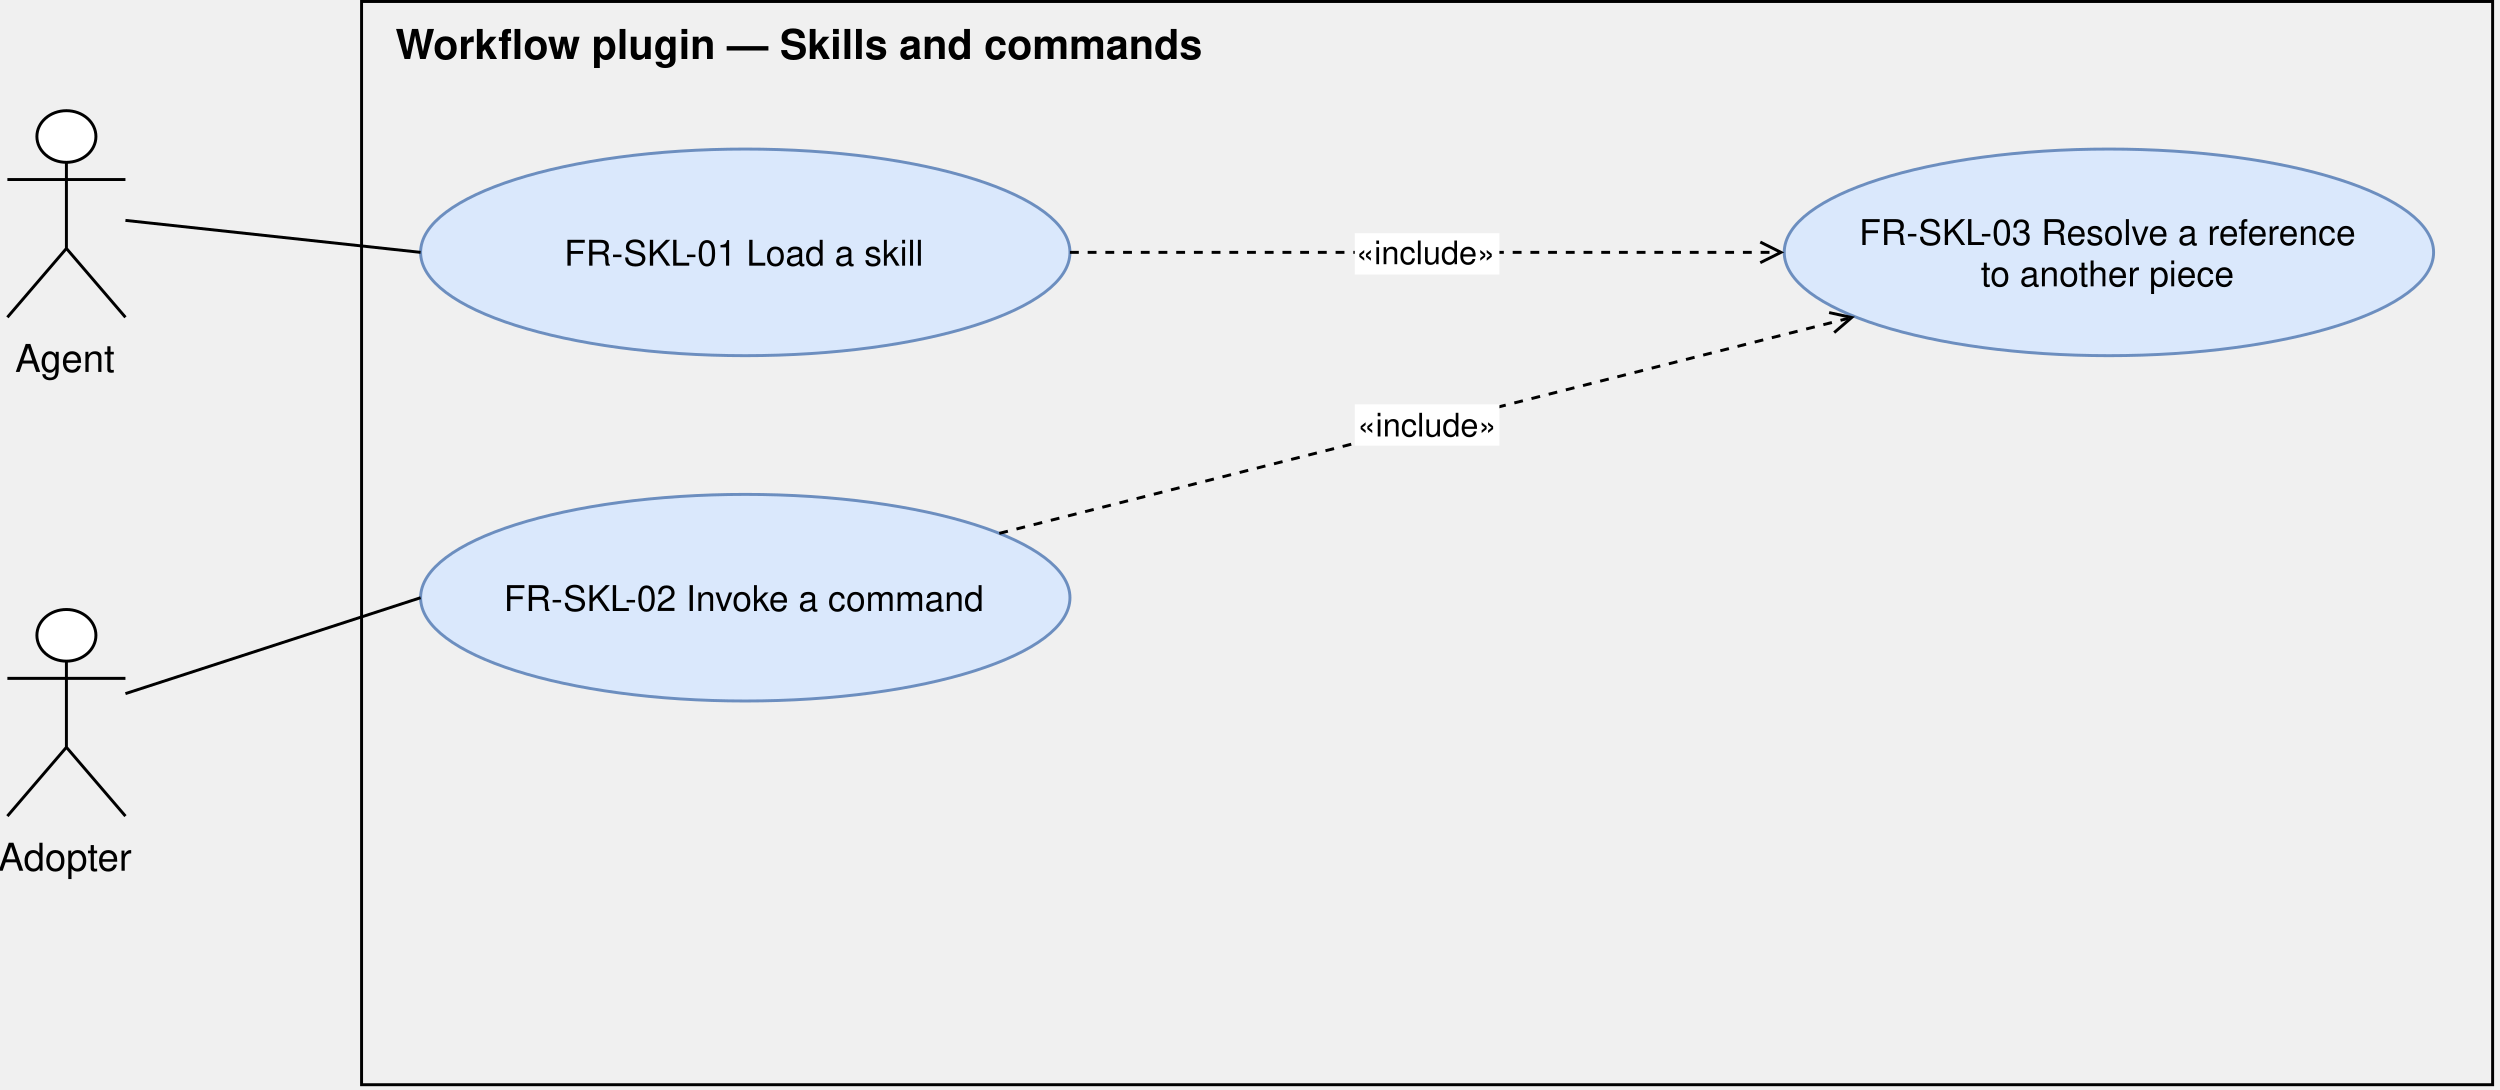
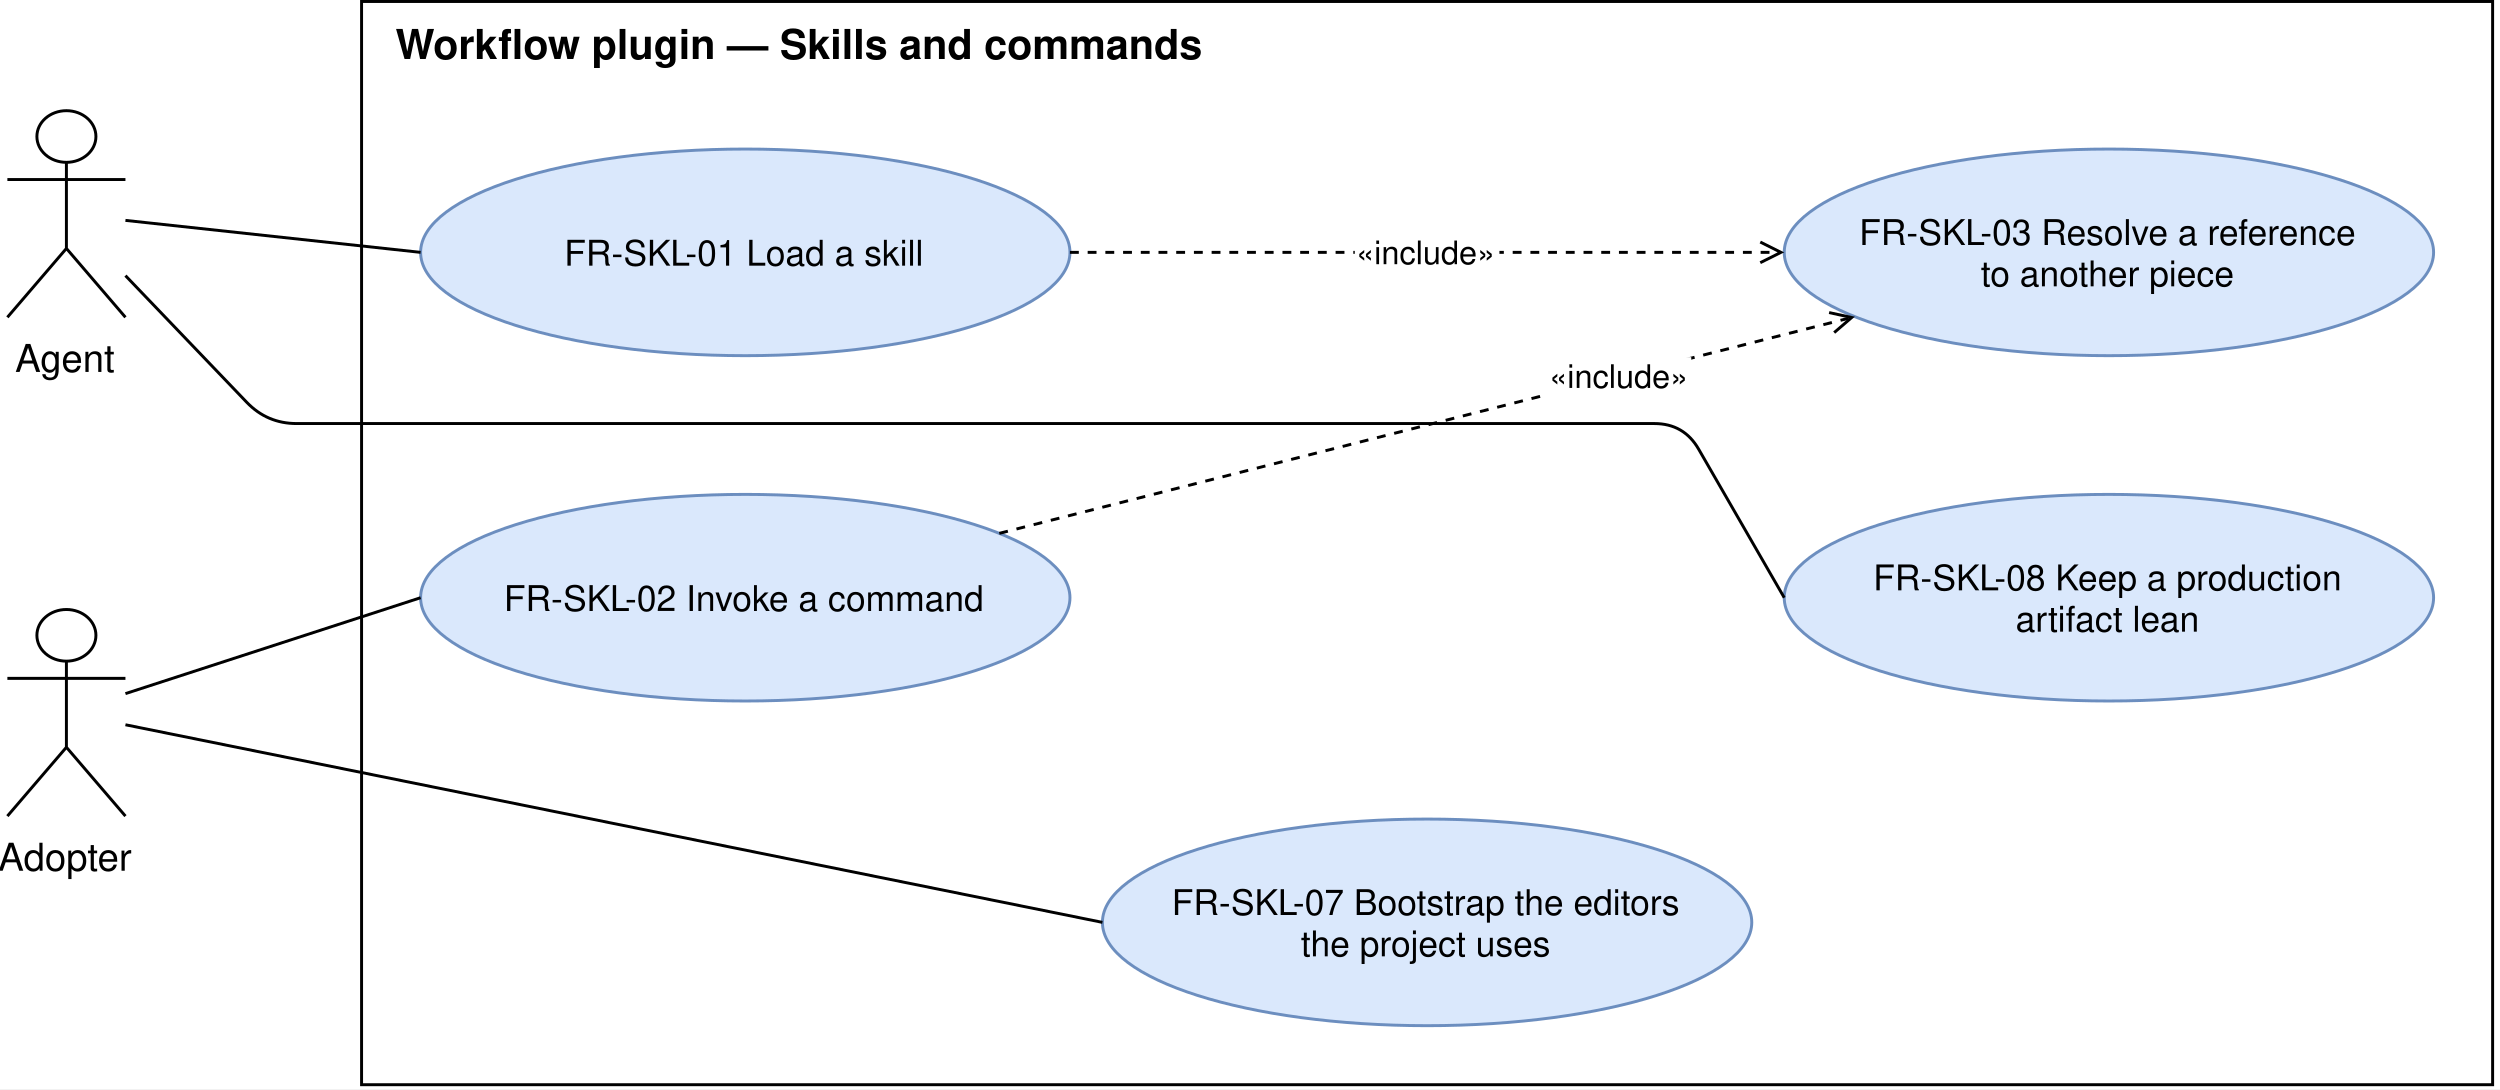
- <svg xmlns="http://www.w3.org/2000/svg" style="background: transparent; background-color: transparent; color-scheme: light;" version="1.1" width="847px" height="369px" viewBox="0 0 847 369" content="&lt;mxfile host=&quot;Electron&quot;&gt;&#10;  &lt;diagram name=&quot;Page-1&quot; id=&quot;0&quot;&gt;&#10;    &lt;mxGraphModel dx=&quot;-487&quot; dy=&quot;-145&quot; grid=&quot;0&quot; gridSize=&quot;10&quot; guides=&quot;1&quot; tooltips=&quot;1&quot; connect=&quot;1&quot; arrows=&quot;1&quot; fold=&quot;0&quot; page=&quot;0&quot; pageScale=&quot;1&quot; pageWidth=&quot;850&quot; pageHeight=&quot;1100&quot; background=&quot;#ffffff&quot; math=&quot;0&quot; shadow=&quot;0&quot;&gt;&#10;      &lt;root&gt;&#10;        &lt;mxCell id=&quot;0&quot; /&gt;&#10;        &lt;mxCell id=&quot;1&quot; parent=&quot;0&quot; /&gt;&#10;        &lt;mxCell id=&quot;c2&quot; parent=&quot;1&quot; style=&quot;rounded=0;fillColor=none;verticalAlign=top;align=left;spacingLeft=10;fontStyle=1;fontSize=14;html=0;&quot; value=&quot;Workflow plugin — Skills and commands&quot; vertex=&quot;1&quot;&gt;&#10;          &lt;mxGeometry height=&quot;367&quot; width=&quot;722&quot; x=&quot;162&quot; y=&quot;41&quot; as=&quot;geometry&quot; /&gt;&#10;        &lt;/mxCell&gt;&#10;        &lt;mxCell id=&quot;c3&quot; parent=&quot;1&quot; style=&quot;ellipse;fontSize=12;fillColor=#dae8fc;strokeColor=#6c8ebf;html=0;&quot; value=&quot;FR-SKL-01 Load a skill&quot; vertex=&quot;1&quot;&gt;&#10;          &lt;mxGeometry height=&quot;70&quot; width=&quot;220&quot; x=&quot;182&quot; y=&quot;91&quot; as=&quot;geometry&quot; /&gt;&#10;        &lt;/mxCell&gt;&#10;        &lt;mxCell id=&quot;c4&quot; parent=&quot;1&quot; style=&quot;ellipse;fontSize=12;fillColor=#dae8fc;strokeColor=#6c8ebf;html=0;&quot; value=&quot;FR-SKL-02 Invoke a command&quot; vertex=&quot;1&quot;&gt;&#10;          &lt;mxGeometry height=&quot;70&quot; width=&quot;220&quot; x=&quot;182&quot; y=&quot;208&quot; as=&quot;geometry&quot; /&gt;&#10;        &lt;/mxCell&gt;&#10;        &lt;mxCell id=&quot;c5&quot; parent=&quot;1&quot; style=&quot;ellipse;fontSize=12;fillColor=#dae8fc;strokeColor=#6c8ebf;html=0;&quot; value=&quot;FR-SKL-03 Resolve a reference&amp;#xa;to another piece&quot; vertex=&quot;1&quot;&gt;&#10;          &lt;mxGeometry height=&quot;70&quot; width=&quot;220&quot; x=&quot;644&quot; y=&quot;91&quot; as=&quot;geometry&quot; /&gt;&#10;        &lt;/mxCell&gt;&#10;        &lt;mxCell id=&quot;c6&quot; parent=&quot;1&quot; style=&quot;shape=umlActor;verticalLabelPosition=bottom;verticalAlign=top;fontSize=13;html=0;&quot; value=&quot;Agent&quot; vertex=&quot;1&quot;&gt;&#10;          &lt;mxGeometry height=&quot;70&quot; width=&quot;40&quot; x=&quot;42&quot; y=&quot;78&quot; as=&quot;geometry&quot; /&gt;&#10;        &lt;/mxCell&gt;&#10;        &lt;mxCell id=&quot;c7&quot; edge=&quot;1&quot; parent=&quot;1&quot; source=&quot;c6&quot; style=&quot;endArrow=none;entryX=0;entryY=0.5;html=0;fontSize=11;labelBackgroundColor=#ffffff;&quot; target=&quot;c3&quot; value=&quot;&quot;&gt;&#10;          &lt;mxGeometry relative=&quot;1&quot; as=&quot;geometry&quot; /&gt;&#10;        &lt;/mxCell&gt;&#10;        &lt;mxCell id=&quot;c8&quot; parent=&quot;1&quot; style=&quot;shape=umlActor;verticalLabelPosition=bottom;verticalAlign=top;fontSize=13;html=0;&quot; value=&quot;Adopter&quot; vertex=&quot;1&quot;&gt;&#10;          &lt;mxGeometry height=&quot;70&quot; width=&quot;40&quot; x=&quot;42&quot; y=&quot;247&quot; as=&quot;geometry&quot; /&gt;&#10;        &lt;/mxCell&gt;&#10;        &lt;mxCell id=&quot;c9&quot; edge=&quot;1&quot; parent=&quot;1&quot; source=&quot;c8&quot; style=&quot;endArrow=none;entryX=0;entryY=0.5;html=0;fontSize=11;labelBackgroundColor=#ffffff;&quot; target=&quot;c4&quot; value=&quot;&quot;&gt;&#10;          &lt;mxGeometry relative=&quot;1&quot; as=&quot;geometry&quot; /&gt;&#10;        &lt;/mxCell&gt;&#10;        &lt;mxCell id=&quot;c10&quot; edge=&quot;1&quot; parent=&quot;1&quot; source=&quot;c3&quot; style=&quot;dashed=1;endArrow=open;endFill=0;html=0;fontSize=11;labelBackgroundColor=#ffffff;&quot; target=&quot;c5&quot; value=&quot;«include»&quot;&gt;&#10;          &lt;mxGeometry relative=&quot;1&quot; as=&quot;geometry&quot; /&gt;&#10;        &lt;/mxCell&gt;&#10;        &lt;mxCell id=&quot;c11&quot; edge=&quot;1&quot; parent=&quot;1&quot; source=&quot;c4&quot; style=&quot;dashed=1;endArrow=open;endFill=0;html=0;fontSize=11;labelBackgroundColor=#ffffff;&quot; target=&quot;c5&quot; value=&quot;«include»&quot;&gt;&#10;          &lt;mxGeometry relative=&quot;1&quot; as=&quot;geometry&quot; /&gt;&#10;        &lt;/mxCell&gt;&#10;      &lt;/root&gt;&#10;    &lt;/mxGraphModel&gt;&#10;  &lt;/diagram&gt;&#10;&lt;/mxfile&gt;&#10;">
+ <svg xmlns="http://www.w3.org/2000/svg" style="background: #ffffff; background-color: #ffffff; color-scheme: light;" version="1.1" width="847px" height="369px" viewBox="0 0 847 369" content="&lt;mxfile host=&quot;Electron&quot;&gt;&#10;  &lt;diagram name=&quot;Page-1&quot; id=&quot;0&quot;&gt;&#10;    &lt;mxGraphModel grid=&quot;0&quot; gridSize=&quot;10&quot; guides=&quot;1&quot; tooltips=&quot;1&quot; connect=&quot;1&quot; arrows=&quot;1&quot; fold=&quot;0&quot; page=&quot;0&quot; pageScale=&quot;1&quot; pageWidth=&quot;850&quot; pageHeight=&quot;1100&quot; background=&quot;#ffffff&quot; math=&quot;0&quot; shadow=&quot;0&quot;&gt;&#10;      &lt;root&gt;&#10;        &lt;mxCell id=&quot;0&quot; /&gt;&#10;        &lt;mxCell id=&quot;1&quot; parent=&quot;0&quot; /&gt;&#10;        &lt;mxCell id=&quot;c2&quot; parent=&quot;1&quot; style=&quot;rounded=0;fillColor=none;verticalAlign=top;align=left;spacingLeft=10;fontStyle=1;fontSize=14;html=0;&quot; value=&quot;Workflow plugin — Skills and commands&quot; vertex=&quot;1&quot;&gt;&#10;          &lt;mxGeometry height=&quot;367&quot; width=&quot;722&quot; x=&quot;162&quot; y=&quot;41&quot; as=&quot;geometry&quot; /&gt;&#10;        &lt;/mxCell&gt;&#10;        &lt;mxCell id=&quot;c3&quot; parent=&quot;1&quot; style=&quot;ellipse;fontSize=12;fillColor=#dae8fc;strokeColor=#6c8ebf;html=0;&quot; value=&quot;FR-SKL-01 Load a skill&quot; vertex=&quot;1&quot;&gt;&#10;          &lt;mxGeometry height=&quot;70&quot; width=&quot;220&quot; x=&quot;182&quot; y=&quot;91&quot; as=&quot;geometry&quot; /&gt;&#10;        &lt;/mxCell&gt;&#10;        &lt;mxCell id=&quot;c4&quot; parent=&quot;1&quot; style=&quot;ellipse;fontSize=12;fillColor=#dae8fc;strokeColor=#6c8ebf;html=0;&quot; value=&quot;FR-SKL-02 Invoke a command&quot; vertex=&quot;1&quot;&gt;&#10;          &lt;mxGeometry height=&quot;70&quot; width=&quot;220&quot; x=&quot;182&quot; y=&quot;208&quot; as=&quot;geometry&quot; /&gt;&#10;        &lt;/mxCell&gt;&#10;        &lt;mxCell id=&quot;c5&quot; parent=&quot;1&quot; style=&quot;ellipse;fontSize=12;fillColor=#dae8fc;strokeColor=#6c8ebf;html=0;&quot; value=&quot;FR-SKL-03 Resolve a reference&amp;#xa;to another piece&quot; vertex=&quot;1&quot;&gt;&#10;          &lt;mxGeometry height=&quot;70&quot; width=&quot;220&quot; x=&quot;644&quot; y=&quot;91&quot; as=&quot;geometry&quot; /&gt;&#10;        &lt;/mxCell&gt;&#10;        &lt;mxCell id=&quot;c6&quot; parent=&quot;1&quot; style=&quot;shape=umlActor;verticalLabelPosition=bottom;verticalAlign=top;fontSize=13;html=0;&quot; value=&quot;Agent&quot; vertex=&quot;1&quot;&gt;&#10;          &lt;mxGeometry height=&quot;70&quot; width=&quot;40&quot; x=&quot;42&quot; y=&quot;78&quot; as=&quot;geometry&quot; /&gt;&#10;        &lt;/mxCell&gt;&#10;        &lt;mxCell id=&quot;c7&quot; edge=&quot;1&quot; parent=&quot;1&quot; source=&quot;c6&quot; style=&quot;endArrow=none;entryX=0;entryY=0.5;html=0;fontSize=11;labelBackgroundColor=#ffffff;&quot; target=&quot;c3&quot; value=&quot;&quot;&gt;&#10;          &lt;mxGeometry relative=&quot;1&quot; as=&quot;geometry&quot; /&gt;&#10;        &lt;/mxCell&gt;&#10;        &lt;mxCell id=&quot;c8&quot; parent=&quot;1&quot; style=&quot;shape=umlActor;verticalLabelPosition=bottom;verticalAlign=top;fontSize=13;html=0;&quot; value=&quot;Adopter&quot; vertex=&quot;1&quot;&gt;&#10;          &lt;mxGeometry height=&quot;70&quot; width=&quot;40&quot; x=&quot;42&quot; y=&quot;247&quot; as=&quot;geometry&quot; /&gt;&#10;        &lt;/mxCell&gt;&#10;        &lt;mxCell id=&quot;c9&quot; edge=&quot;1&quot; parent=&quot;1&quot; source=&quot;c8&quot; style=&quot;endArrow=none;entryX=0;entryY=0.5;html=0;fontSize=11;labelBackgroundColor=#ffffff;&quot; target=&quot;c4&quot; value=&quot;&quot;&gt;&#10;          &lt;mxGeometry relative=&quot;1&quot; as=&quot;geometry&quot; /&gt;&#10;        &lt;/mxCell&gt;&#10;        &lt;mxCell id=&quot;c10&quot; edge=&quot;1&quot; parent=&quot;1&quot; source=&quot;c3&quot; style=&quot;dashed=1;endArrow=open;endFill=0;html=0;fontSize=11;labelBackgroundColor=#ffffff;&quot; target=&quot;c5&quot; value=&quot;«include»&quot;&gt;&#10;          &lt;mxGeometry relative=&quot;1&quot; as=&quot;geometry&quot; /&gt;&#10;        &lt;/mxCell&gt;&#10;        &lt;mxCell id=&quot;c11&quot; edge=&quot;1&quot; parent=&quot;1&quot; source=&quot;c4&quot; style=&quot;dashed=1;endArrow=open;endFill=0;html=0;fontSize=11;labelBackgroundColor=#ffffff;&quot; target=&quot;c5&quot; value=&quot;«include»&quot;&gt;&#10;          &lt;mxGeometry relative=&quot;1&quot; x=&quot;0.45&quot; as=&quot;geometry&quot; /&gt;&#10;        &lt;/mxCell&gt;&#10;        &lt;mxCell id=&quot;c12&quot; parent=&quot;1&quot; style=&quot;ellipse;fontSize=12;fillColor=#dae8fc;strokeColor=#6c8ebf;html=0;&quot; value=&quot;FR-SKL-07 Bootstrap the editors&amp;#xa;the project uses&quot; vertex=&quot;1&quot;&gt;&#10;          &lt;mxGeometry height=&quot;70&quot; width=&quot;220&quot; x=&quot;413&quot; y=&quot;318&quot; as=&quot;geometry&quot; /&gt;&#10;        &lt;/mxCell&gt;&#10;        &lt;mxCell id=&quot;c13&quot; edge=&quot;1&quot; parent=&quot;1&quot; source=&quot;c8&quot; style=&quot;endArrow=none;entryX=0;entryY=0.5;html=0;fontSize=11;labelBackgroundColor=#ffffff;&quot; target=&quot;c12&quot; value=&quot;&quot;&gt;&#10;          &lt;mxGeometry relative=&quot;1&quot; as=&quot;geometry&quot; /&gt;&#10;        &lt;/mxCell&gt;&#10;        &lt;mxCell id=&quot;c14&quot; parent=&quot;1&quot; style=&quot;ellipse;fontSize=12;fillColor=#dae8fc;strokeColor=#6c8ebf;html=0;&quot; value=&quot;FR-SKL-08 Keep a production&amp;#xa;artifact lean&quot; vertex=&quot;1&quot;&gt;&#10;          &lt;mxGeometry height=&quot;70&quot; width=&quot;220&quot; x=&quot;644&quot; y=&quot;208&quot; as=&quot;geometry&quot; /&gt;&#10;        &lt;/mxCell&gt;&#10;        &lt;mxCell id=&quot;c15&quot; edge=&quot;1&quot; parent=&quot;1&quot; source=&quot;c6&quot; style=&quot;endArrow=none;entryX=0;entryY=0.5;html=0;fontSize=11;labelBackgroundColor=#ffffff;&quot; target=&quot;c14&quot; value=&quot;&quot;&gt;&#10;          &lt;mxGeometry relative=&quot;1&quot; as=&quot;geometry&quot;&gt;&#10;            &lt;Array as=&quot;points&quot;&gt;&#10;              &lt;mxPoint x=&quot;130&quot; y=&quot;184&quot; /&gt;&#10;              &lt;mxPoint x=&quot;610&quot; y=&quot;184&quot; /&gt;&#10;            &lt;/Array&gt;&#10;          &lt;/mxGeometry&gt;&#10;        &lt;/mxCell&gt;&#10;      &lt;/root&gt;&#10;    &lt;/mxGraphModel&gt;&#10;  &lt;/diagram&gt;&#10;&lt;/mxfile&gt;&#10;">
  <defs />
+   <rect fill="#ffffff" width="100%" height="100%" x="0" y="0" style="fill: rgb(255, 255, 255);" />
  <g>
    <g data-cell-id="0">
      <g data-cell-id="1">
        <g data-cell-id="c2">
          <g transform="translate(0.5,0.5)">
-             <rect x="122" y="0" width="722" height="367" fill="none" stroke="#000000" pointer-events="all" style="stroke: light-dark(rgb(0, 0, 0), rgb(255, 255, 255));" />
+             <rect x="122" y="0" width="722" height="367" fill="none" stroke="#000000" pointer-events="all" style="stroke: rgb(0, 0, 0);" />
          </g>
          <g>
-             <g fill="#000000" font-family="Helvetica" font-weight="bold" text-anchor="start" font-size="14px" style="fill: light-dark(rgb(0, 0, 0), rgb(255, 255, 255));">
+             <g fill="#000000" font-family="Helvetica" font-weight="bold" text-anchor="start" font-size="14px" style="fill: rgb(0, 0, 0);">
              <text x="134" y="20">Workflow plugin — Skills and commands</text>
            </g>
          </g>
        </g>
        <g data-cell-id="c3">
          <g transform="translate(0.5,0.5)">
-             <ellipse cx="252" cy="85" rx="110" ry="35" fill="#dae8fc" stroke="#6c8ebf" pointer-events="all" style="fill: light-dark(rgb(218, 232, 252), rgb(29, 41, 59)); stroke: light-dark(rgb(108, 142, 191), rgb(92, 121, 163));" />
+             <ellipse cx="252" cy="85" rx="110" ry="35" fill="#dae8fc" stroke="#6c8ebf" pointer-events="all" style="fill: rgb(218, 232, 252); stroke: rgb(108, 142, 191);" />
          </g>
          <g>
-             <g fill="#000000" font-family="Helvetica" text-anchor="middle" font-size="12px" style="fill: light-dark(rgb(0, 0, 0), rgb(255, 255, 255));">
+             <g fill="#000000" font-family="Helvetica" text-anchor="middle" font-size="12px" style="fill: rgb(0, 0, 0);">
              <text x="252" y="90">FR-SKL-01 Load a skill</text>
            </g>
          </g>
        </g>
        <g data-cell-id="c4">
          <g transform="translate(0.5,0.5)">
-             <ellipse cx="252" cy="202" rx="110" ry="35" fill="#dae8fc" stroke="#6c8ebf" pointer-events="all" style="fill: light-dark(rgb(218, 232, 252), rgb(29, 41, 59)); stroke: light-dark(rgb(108, 142, 191), rgb(92, 121, 163));" />
+             <ellipse cx="252" cy="202" rx="110" ry="35" fill="#dae8fc" stroke="#6c8ebf" pointer-events="all" style="fill: rgb(218, 232, 252); stroke: rgb(108, 142, 191);" />
          </g>
          <g>
-             <g fill="#000000" font-family="Helvetica" text-anchor="middle" font-size="12px" style="fill: light-dark(rgb(0, 0, 0), rgb(255, 255, 255));">
+             <g fill="#000000" font-family="Helvetica" text-anchor="middle" font-size="12px" style="fill: rgb(0, 0, 0);">
              <text x="252" y="207">FR-SKL-02 Invoke a command</text>
            </g>
          </g>
        </g>
        <g data-cell-id="c5">
          <g transform="translate(0.5,0.5)">
-             <ellipse cx="714" cy="85" rx="110" ry="35" fill="#dae8fc" stroke="#6c8ebf" pointer-events="all" style="fill: light-dark(rgb(218, 232, 252), rgb(29, 41, 59)); stroke: light-dark(rgb(108, 142, 191), rgb(92, 121, 163));" />
+             <ellipse cx="714" cy="85" rx="110" ry="35" fill="#dae8fc" stroke="#6c8ebf" pointer-events="all" style="fill: rgb(218, 232, 252); stroke: rgb(108, 142, 191);" />
          </g>
          <g>
-             <g fill="#000000" font-family="Helvetica" text-anchor="middle" font-size="12px" style="fill: light-dark(rgb(0, 0, 0), rgb(255, 255, 255));">
+             <g fill="#000000" font-family="Helvetica" text-anchor="middle" font-size="12px" style="fill: rgb(0, 0, 0);">
              <text x="714" y="83">FR-SKL-03 Resolve a reference</text>
              <text x="714" y="97">to another piece</text>
            </g>
          </g>
        </g>
        <g data-cell-id="c6">
          <g transform="translate(0.5,0.5)">
-             <ellipse cx="22" cy="45.75" rx="10" ry="8.75" fill="#ffffff" stroke="#000000" pointer-events="all" style="fill: light-dark(#ffffff, var(--ge-dark-color, #121212)); stroke: light-dark(rgb(0, 0, 0), rgb(255, 255, 255));" />
-             <path d="M 22 54.5 L 22 83.67 M 22 60.33 L 2 60.33 M 22 60.33 L 42 60.33 M 22 83.67 L 2 107 M 22 83.67 L 42 107" fill="none" stroke="#000000" stroke-miterlimit="10" pointer-events="all" style="stroke: light-dark(rgb(0, 0, 0), rgb(255, 255, 255));" />
+             <ellipse cx="22" cy="45.75" rx="10" ry="8.75" fill="#ffffff" stroke="#000000" pointer-events="all" style="fill: rgb(255, 255, 255); stroke: rgb(0, 0, 0);" />
+             <path d="M 22 54.5 L 22 83.67 M 22 60.33 L 2 60.33 M 22 60.33 L 42 60.33 M 22 83.67 L 2 107 M 22 83.67 L 42 107" fill="none" stroke="#000000" stroke-miterlimit="10" pointer-events="all" style="stroke: rgb(0, 0, 0);" />
          </g>
          <g>
-             <g fill="#000000" font-family="Helvetica" text-anchor="middle" font-size="13px" style="fill: light-dark(rgb(0, 0, 0), rgb(255, 255, 255));">
+             <g fill="#000000" font-family="Helvetica" text-anchor="middle" font-size="13px" style="fill: rgb(0, 0, 0);">
              <text x="22" y="126">Agent</text>
            </g>
          </g>
        </g>
        <g data-cell-id="c7">
          <g transform="translate(0.5,0.5)">
-             <path d="M 42 74.17 L 142 85" fill="none" stroke="#000000" stroke-miterlimit="10" pointer-events="stroke" style="stroke: light-dark(rgb(0, 0, 0), rgb(255, 255, 255));" />
+             <path d="M 42 74.17 L 142 85" fill="none" stroke="#000000" stroke-miterlimit="10" pointer-events="stroke" style="stroke: rgb(0, 0, 0);" />
          </g>
        </g>
        <g data-cell-id="c8">
          <g transform="translate(0.5,0.5)">
-             <ellipse cx="22" cy="214.75" rx="10" ry="8.75" fill="#ffffff" stroke="#000000" pointer-events="all" style="fill: light-dark(#ffffff, var(--ge-dark-color, #121212)); stroke: light-dark(rgb(0, 0, 0), rgb(255, 255, 255));" />
-             <path d="M 22 223.5 L 22 252.67 M 22 229.33 L 2 229.33 M 22 229.33 L 42 229.33 M 22 252.67 L 2 276 M 22 252.67 L 42 276" fill="none" stroke="#000000" stroke-miterlimit="10" pointer-events="all" style="stroke: light-dark(rgb(0, 0, 0), rgb(255, 255, 255));" />
+             <ellipse cx="22" cy="214.75" rx="10" ry="8.75" fill="#ffffff" stroke="#000000" pointer-events="all" style="fill: rgb(255, 255, 255); stroke: rgb(0, 0, 0);" />
+             <path d="M 22 223.5 L 22 252.67 M 22 229.33 L 2 229.33 M 22 229.33 L 42 229.33 M 22 252.67 L 2 276 M 22 252.67 L 42 276" fill="none" stroke="#000000" stroke-miterlimit="10" pointer-events="all" style="stroke: rgb(0, 0, 0);" />
          </g>
          <g>
-             <g fill="#000000" font-family="Helvetica" text-anchor="middle" font-size="13px" style="fill: light-dark(rgb(0, 0, 0), rgb(255, 255, 255));">
+             <g fill="#000000" font-family="Helvetica" text-anchor="middle" font-size="13px" style="fill: rgb(0, 0, 0);">
              <text x="22" y="295">Adopter</text>
            </g>
          </g>
        </g>
        <g data-cell-id="c9">
          <g transform="translate(0.5,0.5)">
-             <path d="M 42 234.5 L 142 202" fill="none" stroke="#000000" stroke-miterlimit="10" pointer-events="stroke" style="stroke: light-dark(rgb(0, 0, 0), rgb(255, 255, 255));" />
+             <path d="M 42 234.5 L 142 202" fill="none" stroke="#000000" stroke-miterlimit="10" pointer-events="stroke" style="stroke: rgb(0, 0, 0);" />
          </g>
        </g>
        <g data-cell-id="c10">
          <g transform="translate(0.5,0.5)">
-             <path d="M 362 85 L 601.76 85" fill="none" stroke="#000000" stroke-miterlimit="10" stroke-dasharray="3 3" pointer-events="stroke" style="stroke: light-dark(rgb(0, 0, 0), rgb(255, 255, 255));" />
-             <path d="M 595.88 88.5 L 602.88 85 L 595.88 81.5" fill="none" stroke="#000000" stroke-miterlimit="10" pointer-events="all" style="stroke: light-dark(rgb(0, 0, 0), rgb(255, 255, 255));" />
+             <path d="M 362 85 L 601.76 85" fill="none" stroke="#000000" stroke-miterlimit="10" stroke-dasharray="3 3" pointer-events="stroke" style="stroke: rgb(0, 0, 0);" />
+             <path d="M 595.88 88.5 L 602.88 85 L 595.88 81.5" fill="none" stroke="#000000" stroke-miterlimit="10" pointer-events="all" style="stroke: rgb(0, 0, 0);" />
          </g>
          <g>
-             <g fill="#000000" font-family="Helvetica" text-anchor="middle" font-size="11px" style="fill: light-dark(rgb(0, 0, 0), rgb(255, 255, 255));">
-               <rect fill="#ffffff" stroke="none" x="459" y="79" width="49" height="14" stroke-width="0" style="fill: light-dark(rgb(255, 255, 255), rgb(18, 18, 18));" />
+             <g fill="#000000" font-family="Helvetica" text-anchor="middle" font-size="11px" style="fill: rgb(0, 0, 0);">
+               <rect fill="#ffffff" stroke="none" x="459" y="79" width="49" height="14" stroke-width="0" style="fill: rgb(255, 255, 255);" />
              <text x="483" y="89.5">«include»</text>
            </g>
          </g>
        </g>
        <g data-cell-id="c11">
          <g transform="translate(0.5,0.5)">
-             <path d="M 338.06 180.2 L 625.77 107.34" fill="none" stroke="#000000" stroke-miterlimit="10" stroke-dasharray="3 3" pointer-events="stroke" style="stroke: light-dark(rgb(0, 0, 0), rgb(255, 255, 255));" />
-             <path d="M 620.92 112.18 L 626.85 107.07 L 619.2 105.4" fill="none" stroke="#000000" stroke-miterlimit="10" pointer-events="all" style="stroke: light-dark(rgb(0, 0, 0), rgb(255, 255, 255));" />
+             <path d="M 338.06 180.2 L 625.77 107.34" fill="none" stroke="#000000" stroke-miterlimit="10" stroke-dasharray="3 3" pointer-events="stroke" style="stroke: rgb(0, 0, 0);" />
+             <path d="M 620.92 112.18 L 626.85 107.07 L 619.2 105.4" fill="none" stroke="#000000" stroke-miterlimit="10" pointer-events="all" style="stroke: rgb(0, 0, 0);" />
          </g>
          <g>
-             <g fill="#000000" font-family="Helvetica" text-anchor="middle" font-size="11px" style="fill: light-dark(rgb(0, 0, 0), rgb(255, 255, 255));">
-               <rect fill="#ffffff" stroke="none" x="459" y="137" width="49" height="14" stroke-width="0" style="fill: light-dark(rgb(255, 255, 255), rgb(18, 18, 18));" />
-               <text x="483.47" y="147.88">«include»</text>
+             <g fill="#000000" font-family="Helvetica" text-anchor="middle" font-size="11px" style="fill: rgb(0, 0, 0);">
+               <rect fill="#ffffff" stroke="none" x="524" y="121" width="49" height="14" stroke-width="0" style="fill: rgb(255, 255, 255);" />
+               <text x="548.42" y="131.43">«include»</text>
            </g>
+           </g>
+         </g>
+         <g data-cell-id="c12">
+           <g transform="translate(0.5,0.5)">
+             <ellipse cx="483" cy="312" rx="110" ry="35" fill="#dae8fc" stroke="#6c8ebf" pointer-events="all" style="fill: rgb(218, 232, 252); stroke: rgb(108, 142, 191);" />
+           </g>
+           <g>
+             <g fill="#000000" font-family="Helvetica" text-anchor="middle" font-size="12px" style="fill: rgb(0, 0, 0);">
+               <text x="483" y="310">FR-SKL-07 Bootstrap the editors</text>
+               <text x="483" y="324">the project uses</text>
+             </g>
+           </g>
+         </g>
+         <g data-cell-id="c13">
+           <g transform="translate(0.5,0.5)">
+             <path d="M 42 245.05 L 373 312" fill="none" stroke="#000000" stroke-miterlimit="10" pointer-events="stroke" style="stroke: rgb(0, 0, 0);" />
+           </g>
+         </g>
+         <g data-cell-id="c14">
+           <g transform="translate(0.5,0.5)">
+             <ellipse cx="714" cy="202" rx="110" ry="35" fill="#dae8fc" stroke="#6c8ebf" pointer-events="all" style="fill: rgb(218, 232, 252); stroke: rgb(108, 142, 191);" />
+           </g>
+           <g>
+             <g fill="#000000" font-family="Helvetica" text-anchor="middle" font-size="12px" style="fill: rgb(0, 0, 0);">
+               <text x="714" y="200">FR-SKL-08 Keep a production</text>
+               <text x="714" y="214">artifact lean</text>
+             </g>
+           </g>
+         </g>
+         <g data-cell-id="c15">
+           <g transform="translate(0.5,0.5)">
+             <path d="M 42 92.88 L 83.08 135.78 Q 90 143 100 143 L 560 143 Q 570 143 574.99 151.66 L 604 202" fill="none" stroke="#000000" stroke-miterlimit="10" pointer-events="stroke" style="stroke: rgb(0, 0, 0);" />
          </g>
        </g>
      </g>
    </g>
  </g>
</svg>
